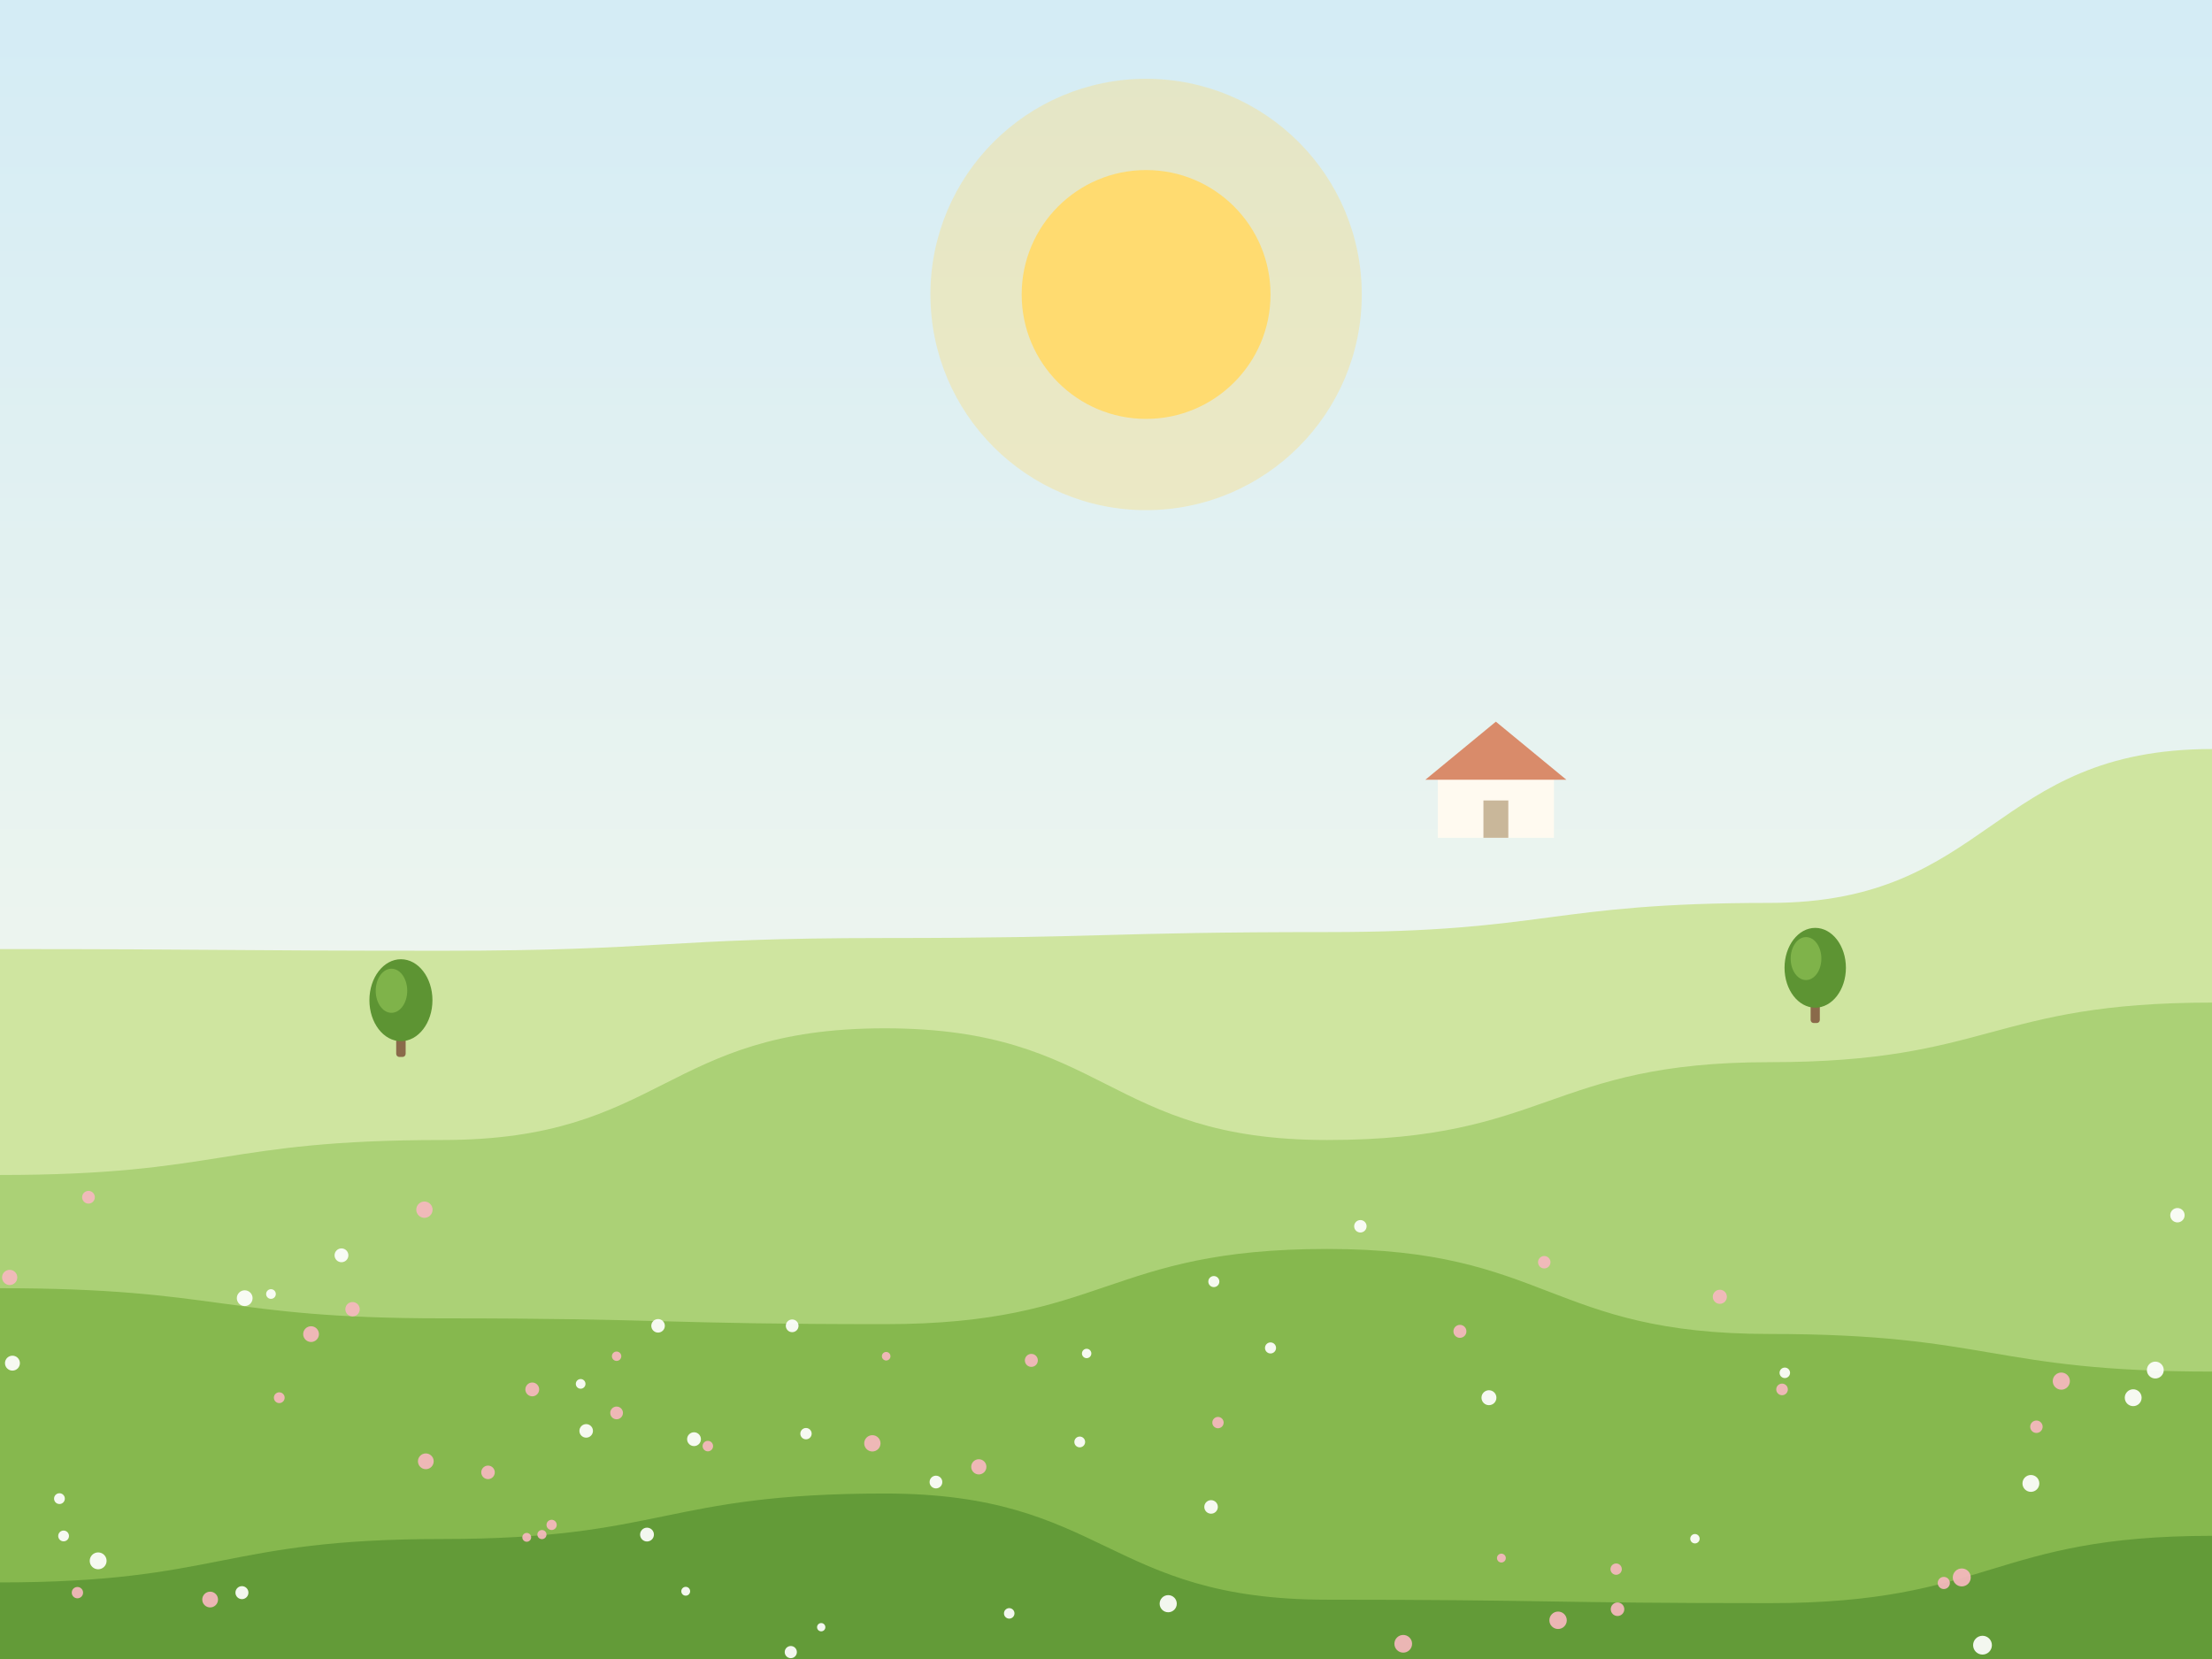
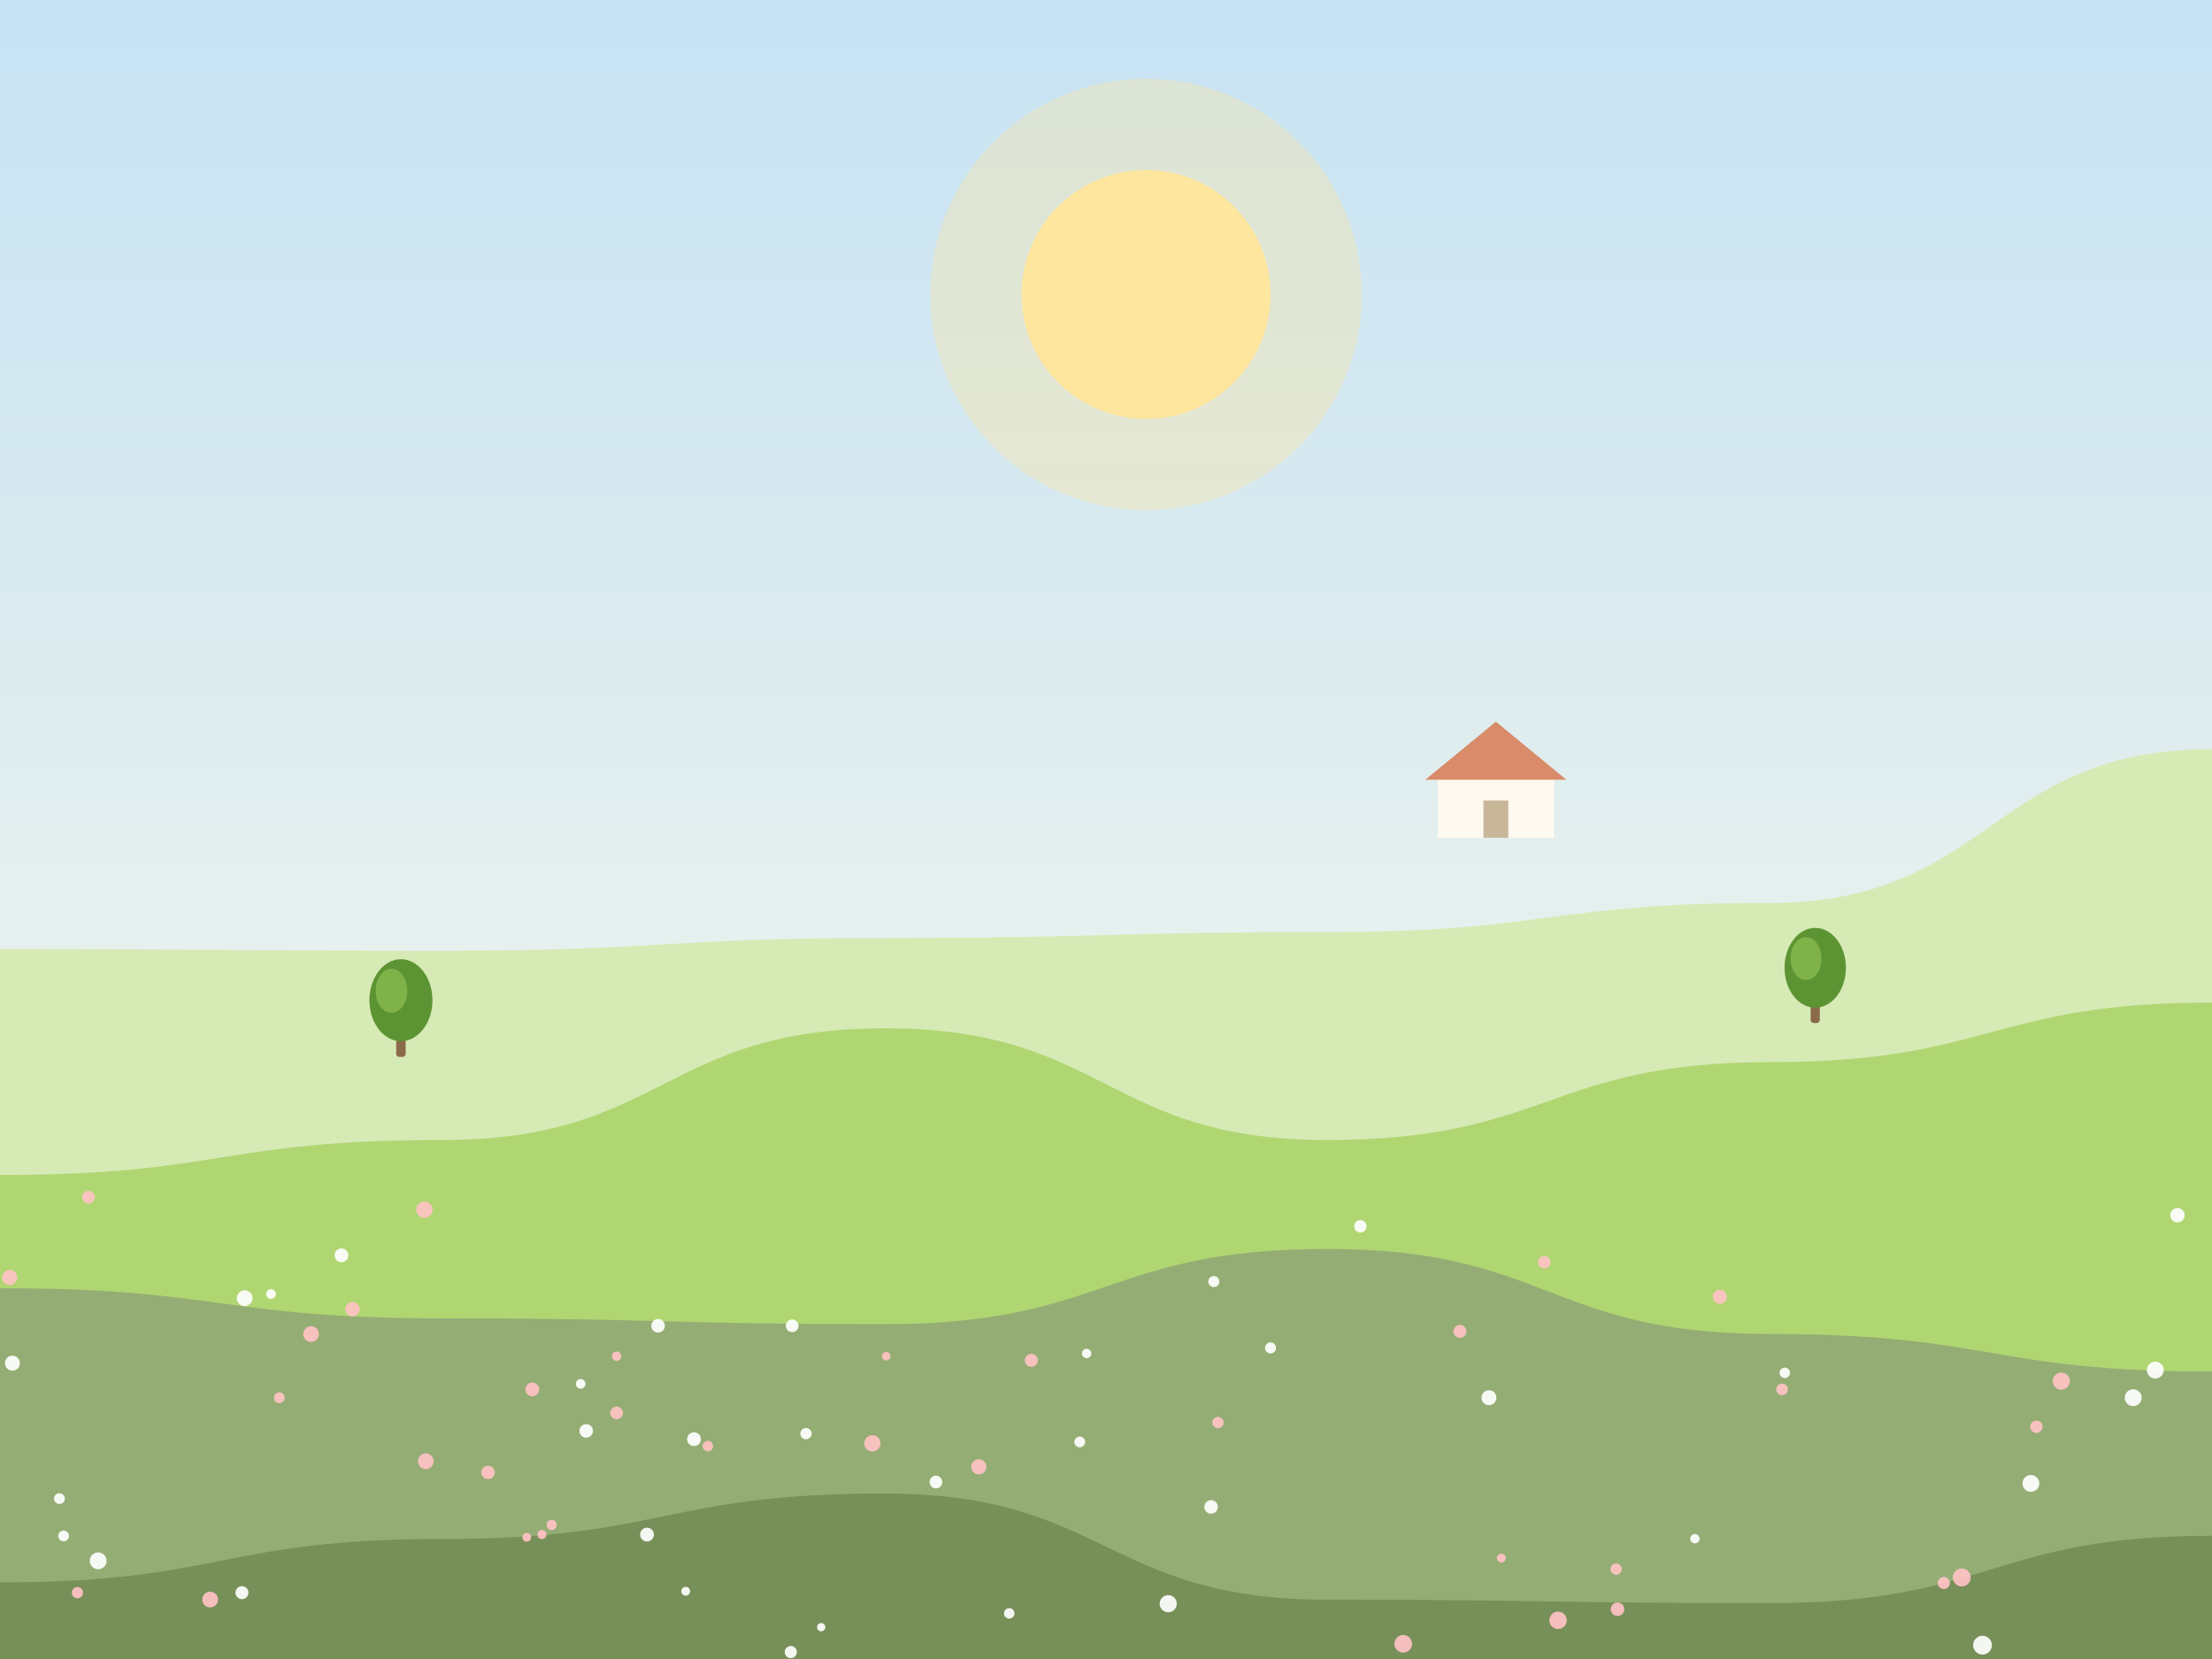
<svg xmlns="http://www.w3.org/2000/svg" viewBox="0 0 1600 1200" width="1600" height="1200" preserveAspectRatio="xMidYMid slice">
  <defs>
    <linearGradient id="s4" x1="0" y1="0" x2="0" y2="1">
-       <stop offset="0" stop-color="#d4ecf5" />
+       <stop offset="0" stop-color="#c6e2f3" />
      <stop offset="1" stop-color="#fffbea" />
    </linearGradient>
  </defs>
  <rect width="1600" height="1200" fill="url(#s4)" />
-   <circle cx="829" cy="213" r="156" fill="#ffdb70" opacity="0.35" />
-   <circle cx="829" cy="213" r="90" fill="#ffdb70" />
-   <path d="M0 1200 L0 686.5 C 160.0 686.5, 160.0 687.7, 320.0 687.7 C 480.0 687.7, 480.0 678.5, 640.0 678.5 C 800.0 678.5, 800.0 674.2, 960.0 674.2 C 1120.0 674.2, 1120.0 653.1, 1280.0 653.1 C 1440.0 653.1, 1440.0 541.8, 1600.0 541.8 L1600 1200 Z" fill="#cfe5a0" />
+   <circle cx="829" cy="213" r="156" fill="#ffe69e" opacity="0.35" />
+   <circle cx="829" cy="213" r="90" fill="#ffe69e" />
+   <path d="M0 1200 L0 686.5 C 160.0 686.5, 160.0 687.7, 320.0 687.7 C 480.0 687.7, 480.0 678.5, 640.0 678.5 C 800.0 678.5, 800.0 674.2, 960.0 674.2 C 1120.0 674.2, 1120.0 653.1, 1280.0 653.1 C 1440.0 653.1, 1440.0 541.8, 1600.0 541.8 L1600 1200 Z" fill="#d6eab6" />
  <g transform="translate(1082 600) scale(1.50)">
    <rect x="-28" y="-26" width="56" height="30" fill="#fffaf0" />
    <path d="M-34 -24 L0 -52 L34 -24 Z" fill="#d98b6a" />
    <rect x="-6" y="-14" width="12" height="18" fill="#c9b79a" />
  </g>
-   <path d="M0 1200 L0 849.9 C 160.0 849.9, 160.0 824.6, 320.0 824.6 C 480.0 824.6, 480.0 743.8, 640.0 743.8 C 800.0 743.8, 800.0 824.6, 960.0 824.6 C 1120.0 824.6, 1120.0 768.3, 1280.0 768.3 C 1440.0 768.3, 1440.0 725.2, 1600.0 725.2 L1600 1200 Z" fill="#abd176" />
+   <path d="M0 1200 L0 849.9 C 160.0 849.9, 160.0 824.6, 320.0 824.6 C 480.0 824.6, 480.0 743.8, 640.0 743.8 C 800.0 743.8, 800.0 824.6, 960.0 824.6 C 1120.0 824.6, 1120.0 768.3, 1280.0 768.3 C 1440.0 768.3, 1440.0 725.2, 1600.0 725.2 L1600 1200 Z" fill="#b0d672" />
  <g transform="translate(290 744) scale(1.14)">
    <rect x="-3" y="-4" width="6" height="22" rx="2" fill="#8a6a4a" />
    <ellipse cx="0" cy="-18" rx="20" ry="26" fill="#5d9433" />
    <ellipse cx="-6" cy="-24" rx="10" ry="14" fill="#7fb34a" />
  </g>
  <g transform="translate(1313 720) scale(1.11)">
    <rect x="-3" y="-4" width="6" height="22" rx="2" fill="#8a6a4a" />
    <ellipse cx="0" cy="-18" rx="20" ry="26" fill="#5d9433" />
    <ellipse cx="-6" cy="-24" rx="10" ry="14" fill="#7fb34a" />
  </g>
-   <path d="M0 1200 L0 931.8 C 160.0 931.8, 160.0 953.6, 320.0 953.6 C 480.0 953.6, 480.0 957.8, 640.0 957.8 C 800.0 957.8, 800.0 903.4, 960.0 903.4 C 1120.0 903.4, 1120.0 964.9, 1280.0 964.9 C 1440.0 964.9, 1440.0 992.1, 1600.0 992.1 L1600 1200 Z" fill="#86b84e" />
-   <path d="M0 1200 L0 1144.6 C 160.0 1144.6, 160.0 1113.2, 320.0 1113.2 C 480.0 1113.2, 480.0 1080.3, 640.0 1080.3 C 800.0 1080.3, 800.0 1157.1, 960.0 1157.1 C 1120.0 1157.1, 1120.0 1159.6, 1280.0 1159.6 C 1440.0 1159.6, 1440.0 1110.9, 1600.0 1110.9 L1600 1200 Z" fill="#639b38" />
+   <path d="M0 1200 L0 931.8 C 160.0 931.8, 160.0 953.6, 320.0 953.6 C 480.0 953.6, 480.0 957.8, 640.0 957.8 C 800.0 957.8, 800.0 903.4, 960.0 903.4 C 1120.0 903.4, 1120.0 964.9, 1280.0 964.9 C 1440.0 964.9, 1440.0 992.1, 1600.0 992.1 L1600 1200 Z" fill="#94ad74" />
+   <path d="M0 1200 L0 1144.6 C 160.0 1144.6, 160.0 1113.2, 320.0 1113.2 C 480.0 1113.2, 480.0 1080.3, 640.0 1080.3 C 800.0 1080.3, 800.0 1157.1, 960.0 1157.1 C 1120.0 1157.1, 1120.0 1159.6, 1280.0 1159.6 C 1440.0 1159.6, 1440.0 1110.9, 1600.0 1110.9 L1600 1200 Z" fill="#778f58" />
  <circle cx="46" cy="1111" r="3.9" fill="#ffffff" opacity="0.92" />
-   <circle cx="353" cy="1065" r="4.9" fill="#f6b8bf" opacity="0.92" />
+   <circle cx="353" cy="1065" r="4.9" fill="#ffc2c4" opacity="0.92" />
  <circle cx="9" cy="986" r="5.4" fill="#ffffff" opacity="0.92" />
-   <circle cx="1419" cy="1141" r="6.5" fill="#f6b8bf" opacity="0.92" />
-   <circle cx="385" cy="1005" r="5.0" fill="#f6b8bf" opacity="0.92" />
-   <circle cx="7" cy="924" r="5.5" fill="#f6b8bf" opacity="0.92" />
+   <circle cx="1419" cy="1141" r="6.5" fill="#ffc2c4" opacity="0.92" />
+   <circle cx="385" cy="1005" r="5.0" fill="#ffc2c4" opacity="0.92" />
+   <circle cx="7" cy="924" r="5.5" fill="#ffc2c4" opacity="0.92" />
  <circle cx="1469" cy="1073" r="6.1" fill="#ffffff" opacity="0.92" />
-   <circle cx="1015" cy="1189" r="6.4" fill="#f6b8bf" opacity="0.92" />
-   <circle cx="1473" cy="1032" r="4.5" fill="#f6b8bf" opacity="0.92" />
-   <circle cx="1289" cy="1005" r="4.2" fill="#f6b8bf" opacity="0.92" />
-   <circle cx="381" cy="1112" r="3.2" fill="#f6b8bf" opacity="0.92" />
+   <circle cx="1015" cy="1189" r="6.4" fill="#ffc2c4" opacity="0.92" />
+   <circle cx="1473" cy="1032" r="4.5" fill="#ffc2c4" opacity="0.92" />
+   <circle cx="1289" cy="1005" r="4.2" fill="#ffc2c4" opacity="0.92" />
+   <circle cx="381" cy="1112" r="3.2" fill="#ffc2c4" opacity="0.92" />
  <circle cx="786" cy="979" r="3.4" fill="#ffffff" opacity="0.92" />
  <circle cx="845" cy="1160" r="6.2" fill="#ffffff" opacity="0.92" />
-   <circle cx="631" cy="1044" r="5.9" fill="#f6b8bf" opacity="0.92" />
+   <circle cx="631" cy="1044" r="5.9" fill="#ffc2c4" opacity="0.92" />
  <circle cx="730" cy="1167" r="3.8" fill="#ffffff" opacity="0.92" />
-   <circle cx="152" cy="1157" r="5.7" fill="#f6b8bf" opacity="0.92" />
+   <circle cx="152" cy="1157" r="5.7" fill="#ffc2c4" opacity="0.92" />
  <circle cx="502" cy="1041" r="5.0" fill="#ffffff" opacity="0.92" />
  <circle cx="43" cy="1084" r="3.9" fill="#ffffff" opacity="0.92" />
  <circle cx="677" cy="1072" r="4.6" fill="#ffffff" opacity="0.92" />
-   <circle cx="746" cy="984" r="4.7" fill="#f6b8bf" opacity="0.92" />
+   <circle cx="746" cy="984" r="4.7" fill="#ffc2c4" opacity="0.92" />
  <circle cx="71" cy="1129" r="6.1" fill="#ffffff" opacity="0.92" />
-   <circle cx="1056" cy="963" r="4.7" fill="#f6b8bf" opacity="0.92" />
-   <circle cx="446" cy="1022" r="4.6" fill="#f6b8bf" opacity="0.92" />
-   <circle cx="1170" cy="1164" r="4.9" fill="#f6b8bf" opacity="0.92" />
+   <circle cx="1056" cy="963" r="4.7" fill="#ffc2c4" opacity="0.92" />
+   <circle cx="446" cy="1022" r="4.6" fill="#ffc2c4" opacity="0.92" />
+   <circle cx="1170" cy="1164" r="4.9" fill="#ffc2c4" opacity="0.92" />
  <circle cx="878" cy="927" r="4.0" fill="#ffffff" opacity="0.92" />
  <circle cx="573" cy="959" r="4.6" fill="#ffffff" opacity="0.92" />
  <circle cx="177" cy="939" r="5.7" fill="#ffffff" opacity="0.92" />
  <circle cx="496" cy="1151" r="3.2" fill="#ffffff" opacity="0.92" />
  <circle cx="876" cy="1090" r="4.9" fill="#ffffff" opacity="0.92" />
-   <circle cx="1127" cy="1172" r="6.3" fill="#f6b8bf" opacity="0.92" />
-   <circle cx="1117" cy="913" r="4.5" fill="#f6b8bf" opacity="0.92" />
+   <circle cx="1127" cy="1172" r="6.3" fill="#ffc2c4" opacity="0.92" />
+   <circle cx="1117" cy="913" r="4.5" fill="#ffc2c4" opacity="0.92" />
  <circle cx="1226" cy="1113" r="3.4" fill="#ffffff" opacity="0.92" />
-   <circle cx="202" cy="1011" r="3.9" fill="#f6b8bf" opacity="0.92" />
-   <circle cx="708" cy="1061" r="5.5" fill="#f6b8bf" opacity="0.92" />
-   <circle cx="1086" cy="1127" r="3.2" fill="#f6b8bf" opacity="0.92" />
+   <circle cx="202" cy="1011" r="3.9" fill="#ffc2c4" opacity="0.92" />
+   <circle cx="708" cy="1061" r="5.5" fill="#ffc2c4" opacity="0.92" />
+   <circle cx="1086" cy="1127" r="3.2" fill="#ffc2c4" opacity="0.92" />
  <circle cx="572" cy="1195" r="4.4" fill="#ffffff" opacity="0.92" />
-   <circle cx="881" cy="1029" r="4.1" fill="#f6b8bf" opacity="0.92" />
-   <circle cx="308" cy="1057" r="5.7" fill="#f6b8bf" opacity="0.92" />
-   <circle cx="399" cy="1103" r="3.7" fill="#f6b8bf" opacity="0.92" />
-   <circle cx="641" cy="981" r="3.1" fill="#f6b8bf" opacity="0.92" />
+   <circle cx="881" cy="1029" r="4.1" fill="#ffc2c4" opacity="0.92" />
+   <circle cx="308" cy="1057" r="5.7" fill="#ffc2c4" opacity="0.92" />
+   <circle cx="399" cy="1103" r="3.7" fill="#ffc2c4" opacity="0.92" />
+   <circle cx="641" cy="981" r="3.1" fill="#ffc2c4" opacity="0.92" />
  <circle cx="984" cy="887" r="4.5" fill="#ffffff" opacity="0.92" />
-   <circle cx="307" cy="875" r="5.9" fill="#f6b8bf" opacity="0.92" />
+   <circle cx="307" cy="875" r="5.9" fill="#ffc2c4" opacity="0.92" />
  <circle cx="247" cy="908" r="5.0" fill="#ffffff" opacity="0.92" />
-   <circle cx="1169" cy="1135" r="4.1" fill="#f6b8bf" opacity="0.92" />
-   <circle cx="1406" cy="1145" r="4.4" fill="#f6b8bf" opacity="0.92" />
-   <circle cx="1491" cy="999" r="6.2" fill="#f6b8bf" opacity="0.92" />
+   <circle cx="1169" cy="1135" r="4.1" fill="#ffc2c4" opacity="0.92" />
+   <circle cx="1406" cy="1145" r="4.4" fill="#ffc2c4" opacity="0.92" />
+   <circle cx="1491" cy="999" r="6.2" fill="#ffc2c4" opacity="0.92" />
  <circle cx="1077" cy="1011" r="5.4" fill="#ffffff" opacity="0.92" />
-   <circle cx="1244" cy="938" r="5.1" fill="#f6b8bf" opacity="0.92" />
+   <circle cx="1244" cy="938" r="5.1" fill="#ffc2c4" opacity="0.92" />
  <circle cx="420" cy="1001" r="3.5" fill="#ffffff" opacity="0.92" />
  <circle cx="1559" cy="991" r="6.1" fill="#ffffff" opacity="0.92" />
  <circle cx="1434" cy="1190" r="6.8" fill="#ffffff" opacity="0.92" />
-   <circle cx="392" cy="1110" r="3.3" fill="#f6b8bf" opacity="0.92" />
-   <circle cx="56" cy="1152" r="4.1" fill="#f6b8bf" opacity="0.92" />
+   <circle cx="392" cy="1110" r="3.3" fill="#ffc2c4" opacity="0.92" />
+   <circle cx="56" cy="1152" r="4.1" fill="#ffc2c4" opacity="0.92" />
  <circle cx="424" cy="1035" r="4.9" fill="#ffffff" opacity="0.92" />
  <circle cx="1575" cy="879" r="5.2" fill="#ffffff" opacity="0.92" />
  <circle cx="919" cy="975" r="4.0" fill="#ffffff" opacity="0.92" />
  <circle cx="1543" cy="1011" r="6.1" fill="#ffffff" opacity="0.92" />
  <circle cx="196" cy="936" r="3.5" fill="#ffffff" opacity="0.92" />
  <circle cx="1291" cy="993" r="3.8" fill="#ffffff" opacity="0.92" />
-   <circle cx="255" cy="947" r="5.2" fill="#f6b8bf" opacity="0.92" />
-   <circle cx="64" cy="866" r="4.6" fill="#f6b8bf" opacity="0.92" />
+   <circle cx="255" cy="947" r="5.2" fill="#ffc2c4" opacity="0.92" />
+   <circle cx="64" cy="866" r="4.6" fill="#ffc2c4" opacity="0.92" />
  <circle cx="594" cy="1177" r="3.0" fill="#ffffff" opacity="0.92" />
-   <circle cx="512" cy="1046" r="3.8" fill="#f6b8bf" opacity="0.92" />
+   <circle cx="512" cy="1046" r="3.8" fill="#ffc2c4" opacity="0.92" />
  <circle cx="175" cy="1152" r="4.7" fill="#ffffff" opacity="0.92" />
  <circle cx="583" cy="1037" r="4.1" fill="#ffffff" opacity="0.92" />
  <circle cx="468" cy="1110" r="5.0" fill="#ffffff" opacity="0.92" />
-   <circle cx="225" cy="965" r="5.7" fill="#f6b8bf" opacity="0.92" />
+   <circle cx="225" cy="965" r="5.7" fill="#ffc2c4" opacity="0.92" />
  <circle cx="781" cy="1043" r="3.9" fill="#ffffff" opacity="0.92" />
  <circle cx="476" cy="959" r="4.9" fill="#ffffff" opacity="0.92" />
-   <circle cx="446" cy="981" r="3.4" fill="#f6b8bf" opacity="0.92" />
+   <circle cx="446" cy="981" r="3.4" fill="#ffc2c4" opacity="0.92" />
</svg>
